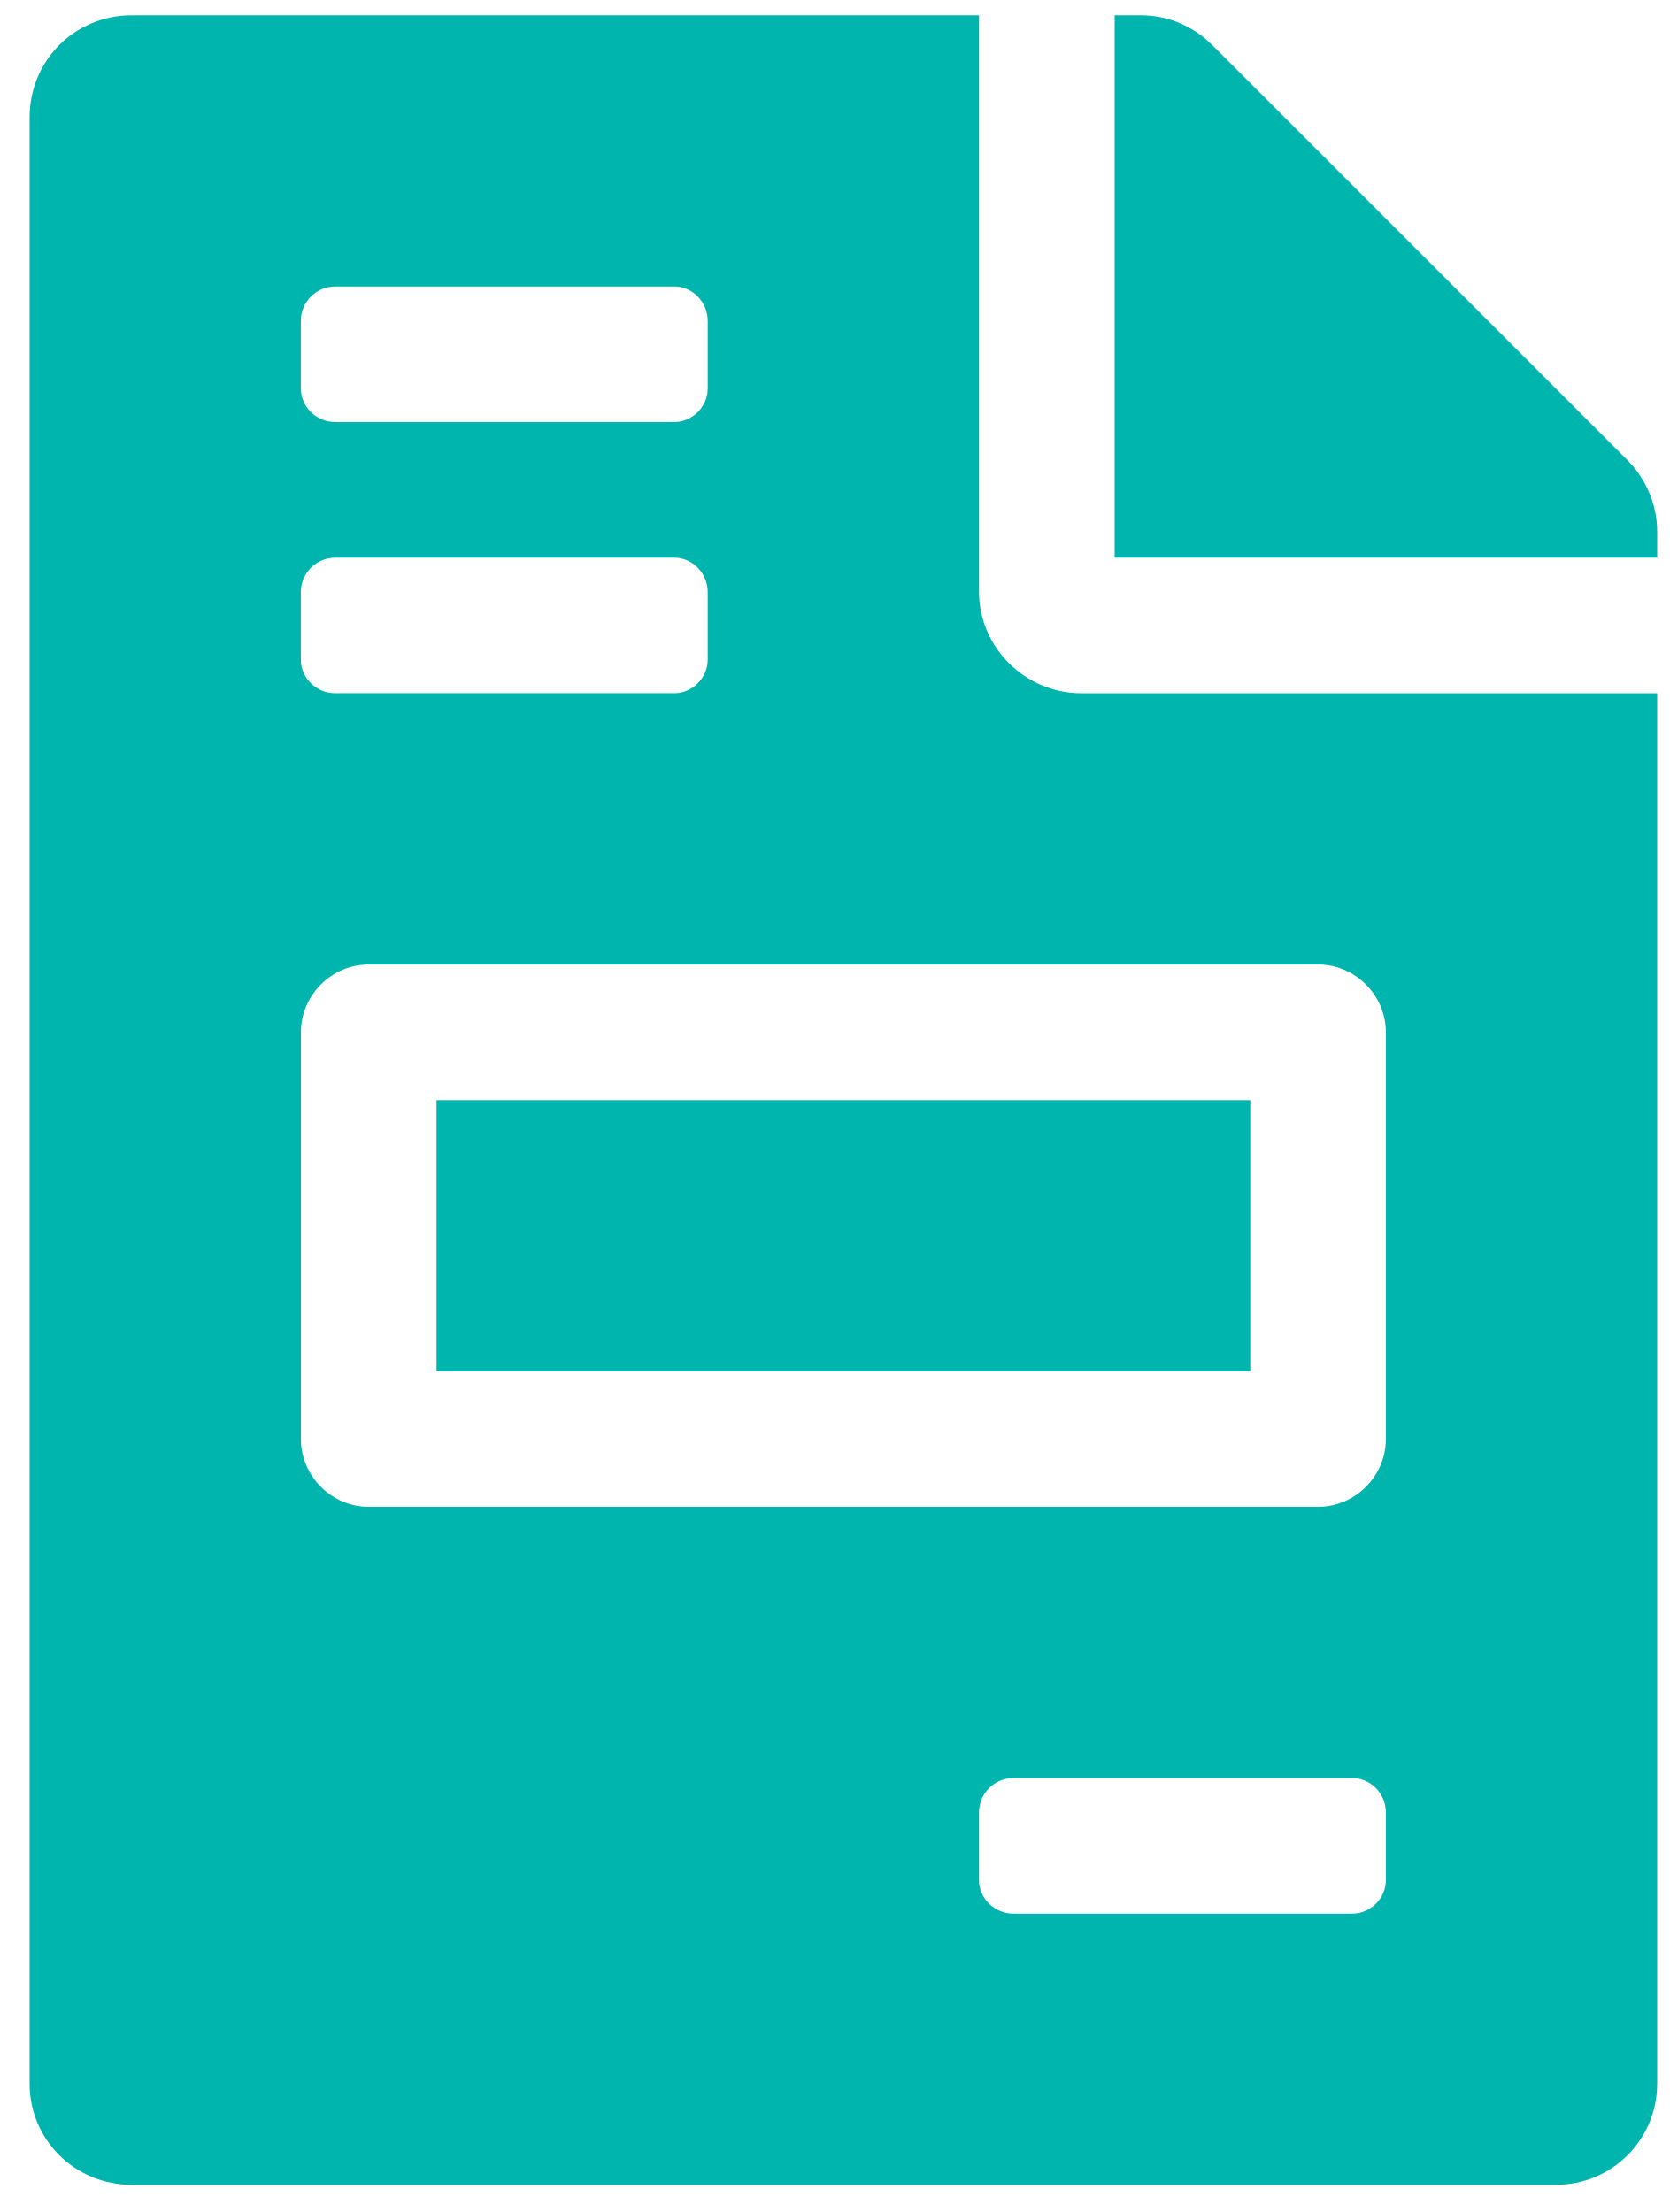
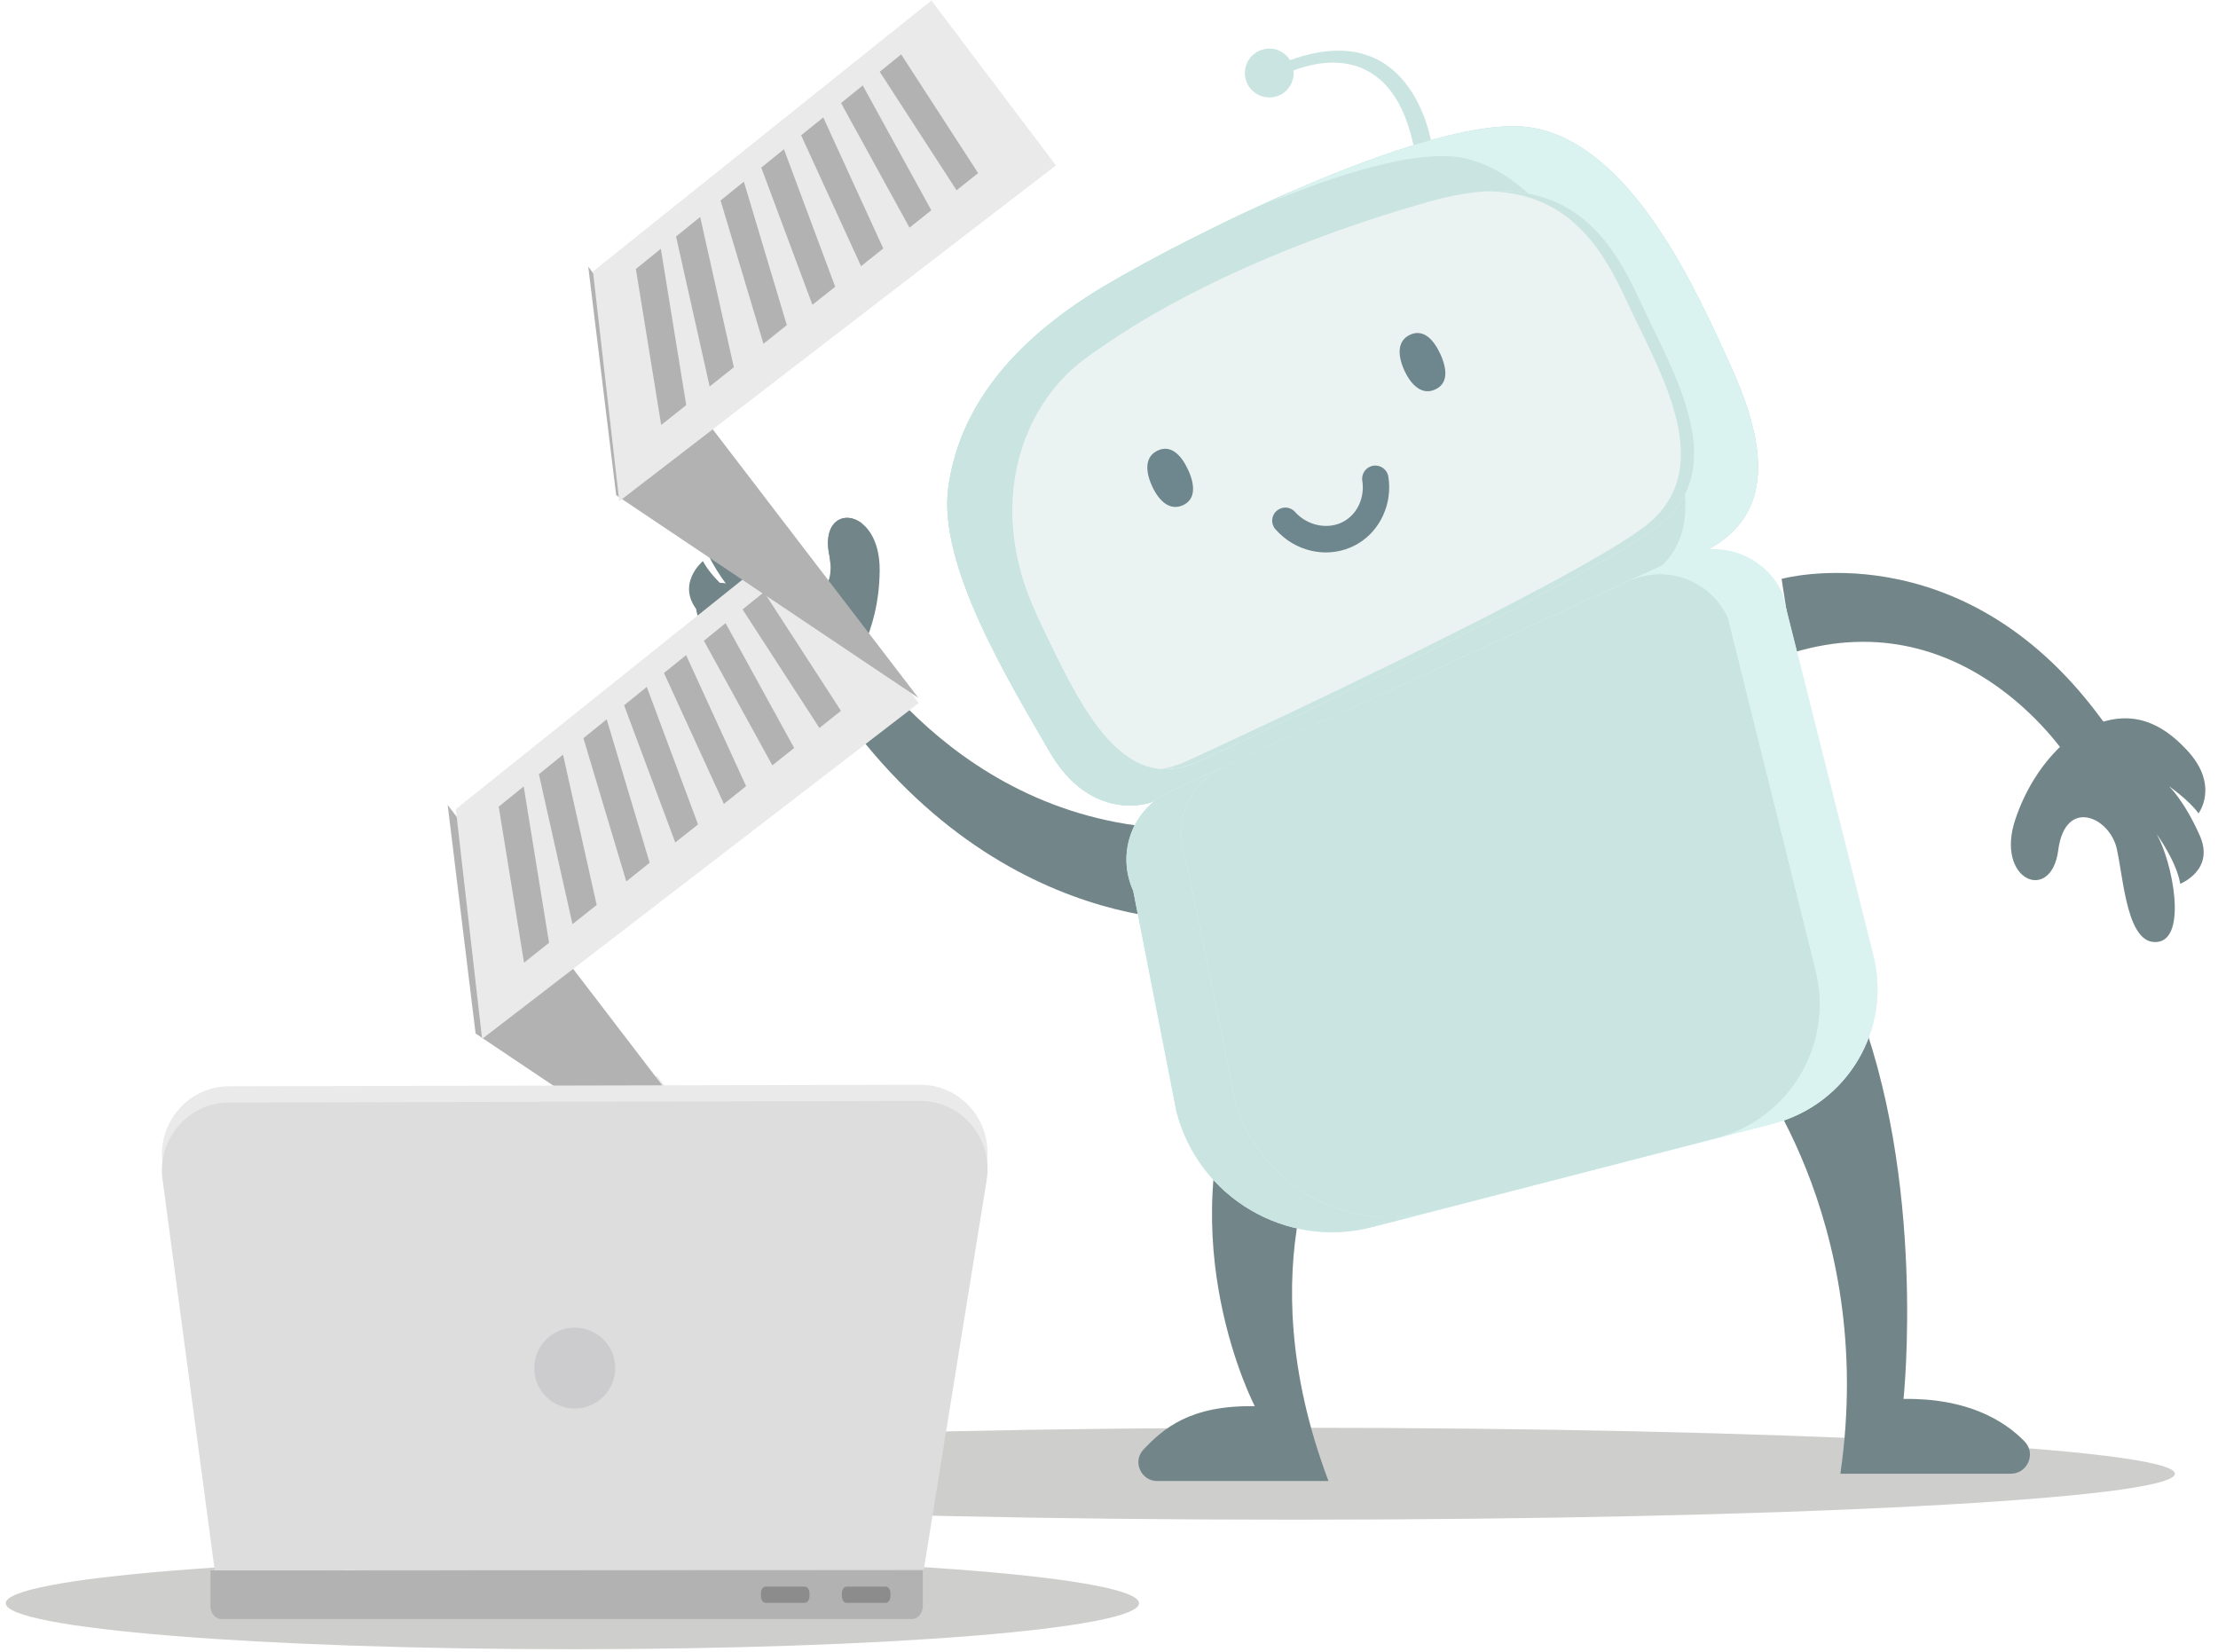
- <svg xmlns="http://www.w3.org/2000/svg" height="53" viewBox="0 0 40 53" width="40">
-   <path d="m29.95 26.358h-19.493v6.498h19.493zm9.032-15.335s-9.942-9.942-9.942-9.942c-.455-.455-1.061-.715-1.711-.715h-.628v12.996h12.996v-.628c0-.628-.26-1.256-.715-1.711m-15.53 3.162v-13.819h-20.295c-1.365 0-2.448 1.083-2.448 2.448v47.109c0 1.343 1.083 2.426 2.448 2.426h34.114c1.343 0 2.426-1.083 2.426-2.426v-33.312h-13.797c-1.343 0-2.448-1.105-2.448-2.426m-16.245-6.498c0-.455.368-.823.823-.823h8.122c.433 0 .801.368.801.823v1.624c0 .433-.368.801-.801.801h-8.122c-.455 0-.823-.368-.823-.801zm0 6.498c0-.455.368-.823.823-.823h8.122c.433 0 .801.368.801.823v1.624c0 .433-.368.801-.801.801h-8.122c-.455 0-.823-.368-.823-.801zm25.991 30.865c0 .433-.368.801-.801.801h-8.122c-.455 0-.823-.368-.823-.801v-1.624c0-.455.368-.823.823-.823h8.122c.433 0 .801.368.801.823zm0-20.317v9.747c0 .888-.736 1.624-1.624 1.624h-22.742c-.888 0-1.624-.736-1.624-1.624v-9.747c0-.888.736-1.624 1.624-1.624h22.742c.888 0 1.624.736 1.624 1.624" fill="#00b5ad" fill-rule="evenodd" />
+ <svg xmlns="http://www.w3.org/2000/svg" height="102" viewBox="0 0 137 102" width="137">
+   <g fill="none" transform="translate(.355269 -9.658887)">
+     <g transform="translate(0 12.65889)">
+       <path d="m133.98 88.026c0 1.57-24.4 2.84-54.49 2.84-30.1 0-54.49-1.27-54.49-2.84 0-1.57 24.39-2.84 54.49-2.84 30.09 0 54.49 1.27 54.49 2.84" fill="#cececc" />
+       <path d="m70 96.026c0 1.57-15.673 2.84-35 2.84-19.334 0-35-1.27-35-2.84 0-1.57 15.666-2.84 35-2.84 19.327 0 35 1.27 35 2.84" fill="#cececc" />
+       <g fill="#728589">
+         <g transform="matrix(.6819984 -.7313537 -.7313537 -.6819984 131.2559 57.28452)">
+           <path d="m7.152 11.791s3.07 11.37-6.77 17.09l2.85 3.62s9.77-5.99 7.18-20.14l-.39-2.19z" />
+           <path d="m2.232 11.821c-3.64-1.64-2.33-5.19.39-3.25 2.71 1.94 3.68-.93 2.53-2.59-1.15-1.67-3.92-4.53-2.49-5.75 1.43-1.22 4.26 2.7 4.84 4.58 0 0-.38-2.02-1.25-3.16 0 0 2.1-1.01 3.01 1.17.92 2.17.92 3.44.92 3.44s.22-1.45.02-2.47c0 0 2.17.21 2.37 3.2.21 2.98-.96 4.79-3.93 5.68 0 0-2.77.79-6.41-.85z" />
+         </g>
+         <path d="m52.09 38.416s1.86-2.19 1.89-6.19c.03-3.99-3.76-4.27-3.12-.99.64 3.27-2.38 2.96-3.41 1.22s-2.48-5.45-4.19-4.65c-1.71.79.69 4.99 2.15 6.3 0 0-1.68-1.18-2.35-2.45 0 0-1.79 1.49-.19 3.23 1.59 1.73 2.74 2.26 2.74 2.26s-1.41-.41-2.25-1.01c0 0-.71 2.06 1.92 3.49s4.75 1.12 6.81-1.21" />
+         <path d="m51.73 35.676s6.84 12.54 21.4 12.53l1.35 5.63s-14.67 1.28-24.89-15.93z" />
+       </g>
+       <path d="m77.78.026c.62-.12 1.23.18 1.55.69 7.77-2.82 8.79 5.43 8.79 5.43l-1.07.32c-1.23-6.87-5.86-5.75-7.51-5.11.08.78-.44 1.5-1.22 1.64-.82.15-1.61-.4-1.76-1.22s.4-1.6 1.22-1.75" fill="#cae5e1" />
+       <path d="m76.31 62.726c-4.5 10.9.84 21.13.84 21.13-4.01-.07-5.64 1.38-6.87 2.67-.7.73-.17 1.95.84 1.95h10.58c-5.16-13.68.17-22.18.17-22.18z" fill="#728589" />
+       <path d="m114.21 58.696c4.46 11.14 3.01 24.71 3.01 24.71 3.96-.06 6.24 1.35 7.48 2.63.72.74.18 1.99-.86 1.99h-10.52c2.3-15.86-5.96-25.75-5.96-25.75z" fill="#728589" />
+       <path d="m70.69 46.576s-3.65 1.3-6.23-3.17-6.89-11.53-6.24-16.3c.65-4.76 3.78-8.94 9.59-12.41 5.82-3.46 20.49-10.67 26.31-9.83 6.31.92 10.4 10.31 12.34 14.54 1.94 4.22 2.98 8.61-.59 11.09-3.58 2.47-26.64 12.32-35.18 16.08" fill="#bce1dd" />
+       <path d="m70.69 46.576s-3.65 1.3-6.23-3.17-6.89-11.53-6.24-16.3c.65-4.76 3.78-8.94 9.59-12.41 5.82-3.46 20.49-10.67 26.31-9.83 6.31.92 10.4 10.31 12.34 14.54 1.94 4.22 2.98 8.61-.59 11.09-3.58 2.47-26.64 12.32-35.18 16.08" fill="#cae5e1" />
+       <path d="m106.46 19.406c-1.94-4.23-6.03-13.62-12.34-14.54-3.83-.55-11.5 2.38-17.95 5.44 5.2-2.29 10.79-4.15 13.84-3.55 5.81 1.14 9.92 10.53 11.86 14.75 1.94 4.23 3.06 8.58-.11 10.87-.98.71-3.63 2.04-7.06 3.63 5.36-2.43 9.77-4.54 11.17-5.51 3.57-2.48 2.53-6.87.59-11.09" fill="#daf2f0" />
+       <path d="m77.62 43.396s-3.12 1.06-5.64-3.44c-2.51-4.5-6.69-11.62-6.39-16.23.3-4.6 2.79-8.49 7.68-11.53 1.53-.95 3.79-2.21 6.34-3.45-4.65 2.02-9.15 4.37-11.8 5.95-5.81 3.47-8.94 7.65-9.59 12.41-.65 4.77 3.66 11.83 6.24 16.3s6.23 3.17 6.23 3.17c5.91-2.6 18.76-8.11 27.31-12.08-7.03 3.18-15.98 6.98-20.38 8.9" fill="#cae5e1" />
+       <path d="m63.7 34.996c2.66 5.64 5.22 11.21 10.01 9.02 4.79-2.2 23.21-10.81 28.15-14.38 4.95-3.55 1.12-9.64-.9-14.03-2.01-4.38-4.87-8.47-13.09-6.14-7.38 2.09-15.49 5.43-21.28 9.76-3.88 2.9-6.05 9.05-2.89 15.77" fill="#eaf3f2" />
+       <path d="m68.43 34.286c-2.55-4.95-2.63-10.62-.91-15.73-.32.22-.63.44-.93.67-3.88 2.9-6.05 9.05-2.89 15.77 2.65 5.64 5.22 11.21 10.01 9.02.57-.27 1.34-.62 2.25-1.04-3.09-2.18-5.71-5.14-7.53-8.69" fill="#eaf3f2" />
+       <path d="m100.96 15.606c-1.69-3.69-3.99-7.17-9.59-6.79 5 0 7.17 3.31 8.77 6.82 2.02 4.38 5.85 10.47.9 14.03-4.94 3.56-23.36 12.18-28.15 14.37-.53.25-1.03.39-1.51.45.72.05 1.49-.09 2.33-.47 4.79-2.2 23.21-10.81 28.15-14.38 4.95-3.55 1.12-9.64-.9-14.03" fill="#cae5e1" />
+       <path d="m109.17 66.406-24.78 6.39c-5.3 1.37-10.71-1.83-12.08-7.13l-2.67-13.65c-1.06-2.33-.04-5.08 2.28-6.14l31.66-14.53c2.33-1.06 5.08-.04 6.15 2.29l5.61 22.31c1.19 4.59-1.58 9.27-6.17 10.46" fill="#d7f8f8" />
+       <path d="m106.38 35.166c-1.06-2.33-3.81-3.35-6.14-2.28l-24.98 11.45c-2.32 1.07-3.34 3.82-2.27 6.15l2.88 14.26c1.37 5.3 6.78 8.5 12.08 7.13l8.83-2.28 8.84-2.28c4.59-1.18 7.35-5.86 6.16-10.45z" fill="#cae5e1" />
+       <path d="m96.78 69.596-8.83 2.28c-5.3 1.37-10.71-1.83-12.08-7.13l-2.88-14.26c-1.07-2.33-.05-5.08 2.27-6.15l9.35-4.28-12.69 5.82c-2.32 1.06-3.34 3.81-2.28 6.14l2.67 13.65c1.37 5.3 6.78 8.5 12.08 7.13l20.88-5.39z" fill="#cae5e1" />
+       <path d="m115.34 55.946-5.61-22.31c-1.07-2.33-3.82-3.35-6.15-2.29l-3.34 1.54c2.33-1.07 5.08-.05 6.14 2.28l5.4 21.7c1.19 4.59-1.57 9.27-6.16 10.45l3.55-.91c4.59-1.19 7.36-5.87 6.17-10.46" fill="#daf2f0" />
+       <path d="m73.03 26.016c.43.93.48 1.83-.32 2.19s-1.47-.24-1.9-1.17c-.43-.94-.46-1.84.35-2.21.8-.37 1.44.26 1.87 1.19" fill="#6e868e" />
+       <path d="m88.61 18.866c.43.94.49 1.83-.32 2.19-.79.37-1.47-.24-1.9-1.17-.42-.93-.46-1.83.35-2.21.81-.37 1.44.26 1.87 1.19" fill="#6e868e" />
+       <path d="m83.03 30.826c-1.56.65-3.42.21-4.6-1.13-.3-.33-.27-.85.07-1.14.34-.3.85-.27 1.14.07.79.88 2.11 1.12 3.06.55.81-.48 1.25-1.48 1.09-2.48-.07-.44.23-.86.68-.93.44-.07.86.23.93.68.26 1.65-.49 3.31-1.87 4.13-.16.1-.33.18-.5.25" fill="#6e868e" />
+       <path d="m46.384 30.478c.392.72.749 1.443 1.066 1.979.483.817 1.405 1.318 2.181 1.283l-.016.027c-.055.091-.108.182-.16.271-.893 1.547-1.785 3.624-2.674 6.229-.483-.142-.982-.357-1.502-.639-2.63-1.43-1.92-3.49-1.92-3.49.84.6 2.25 1.01 2.25 1.01s-.956-.44-2.329-1.829c.495-.642.942-1.255 1.342-1.841.44.387.787.63.787.63-.218-.195-.457-.455-.7-.758.353-.525.668-1.026.945-1.505.221-.383.442-.793.662-1.232zm4.476.759c-.407-2.083.974-2.73 2.028-1.903-.737.869-1.387 1.69-1.952 2.461-.012-.173-.037-.359-.076-.558z" fill="#728589" />
+     </g>
+     <circle cx="44.145" cy="47.159" fill="#728589" r="1.5" />
+     <path d="m33.035 3.805-14.22 1.363-12.024 23.928 11.563 5.403z" fill="#eaeaea" transform="matrix(.2079117 .9781476 .9781476 -.2079117 10.3599 75.51826)" />
+     <g fill="#b2b2b2" transform="matrix(-.9455186 -.3255682 .3255682 -.9455186 36.62256 106.8367)">
+       <path d="m8.747 23.858-8.148-3.12-.773 1.518 8.162 3.125z" transform="matrix(-.5150381 -.8571673 -.8571673 .5150381 26.26061 14.85754)" />
+       <path d="m16.72 10.889-9.205-.752-.841 1.649 9.219.753z" transform="matrix(-.5150381 -.8571673 -.8571673 .5150381 27.4416 15.52571)" />
+       <path d="m20.942 4.021-9.752.474-.9 1.768 9.771-.475z" transform="matrix(-.5150381 -.8571673 -.8571673 .5150381 28.06768 15.87993)" />
+       <path d="m18.943 7.278-9.489-.105-.873 1.709 9.513.104z" transform="matrix(-.5150381 -.8571673 -.8571673 .5150381 27.77519 15.71445)" />
+       <path d="m10.691 20.7-8.405-2.536-.786 1.537 8.424 2.54z" transform="matrix(-.5150381 -.8571673 -.8571673 .5150381 26.5522 15.02251)" />
+       <path d="m14.699 14.179-8.947-1.328-.818 1.605 8.967 1.331z" transform="matrix(-.5150381 -.8571673 -.8571673 .5150381 27.14525 15.35804)" />
+       <path d="m12.69 17.443-8.677-1.94-.795 1.567 8.686 1.942z" transform="matrix(-.5150381 -.8571673 -.8571673 .5150381 26.84398 15.18759)" />
+     </g>
+     <path d="m22.49 65.196 18.537 9.269 11.463 5.731-22.261-3.069z" fill="#b2b2b2" transform="matrix(.8987941 .4383711 -.4383711 .8987941 35.66204 -9.077498)" />
+     <path d="m33.035 3.805-14.22 1.363-12.024 23.928 11.563 5.403z" fill="#eaeaea" transform="matrix(.2079117 .9781476 .9781476 -.2079117 18.83192 42.30694)" />
+     <g fill="#b2b2b2" transform="matrix(-.9455186 -.3255682 .3255682 -.9455186 45.09458 73.62533)">
+       <path d="m8.747 23.858-8.148-3.12-.773 1.518 8.162 3.125z" transform="matrix(-.5150381 -.8571673 -.8571673 .5150381 26.26061 14.85754)" />
+       <path d="m16.72 10.889-9.205-.752-.841 1.649 9.219.753z" transform="matrix(-.5150381 -.8571673 -.8571673 .5150381 27.4416 15.52571)" />
+       <path d="m20.942 4.021-9.752.474-.9 1.768 9.771-.475z" transform="matrix(-.5150381 -.8571673 -.8571673 .5150381 28.06768 15.87993)" />
+       <path d="m18.943 7.278-9.489-.105-.873 1.709 9.513.104z" transform="matrix(-.5150381 -.8571673 -.8571673 .5150381 27.77519 15.71445)" />
+       <path d="m10.691 20.7-8.405-2.536-.786 1.537 8.424 2.54z" transform="matrix(-.5150381 -.8571673 -.8571673 .5150381 26.5522 15.02251)" />
+       <path d="m14.699 14.179-8.947-1.328-.818 1.605 8.967 1.331z" transform="matrix(-.5150381 -.8571673 -.8571673 .5150381 27.14525 15.35804)" />
+       <path d="m12.69 17.443-8.677-1.94-.795 1.567 8.686 1.942z" transform="matrix(-.5150381 -.8571673 -.8571673 .5150381 26.84398 15.18759)" />
+     </g>
+     <path d="m31.173 31.945 18.537 9.269 11.463 5.731-22.261-3.069z" fill="#b2b2b2" transform="matrix(.8987941 .4383711 -.4383711 .8987941 21.96454 -16.24876)" />
+     <path d="m33.035 3.805-14.22 1.363-12.024 23.928 11.563 5.403z" fill="#eaeaea" transform="matrix(.2079117 .9781476 .9781476 -.2079117 27.30394 9.095618)" />
+     <g fill="#b2b2b2" transform="matrix(-.9455186 -.3255682 .3255682 -.9455186 53.5666 40.41401)">
+       <path d="m8.747 23.858-8.148-3.12-.773 1.518 8.162 3.125z" transform="matrix(-.5150381 -.8571673 -.8571673 .5150381 26.26061 14.85754)" />
+       <path d="m16.72 10.889-9.205-.752-.841 1.649 9.219.753z" transform="matrix(-.5150381 -.8571673 -.8571673 .5150381 27.4416 15.52571)" />
+       <path d="m20.942 4.021-9.752.474-.9 1.768 9.771-.475z" transform="matrix(-.5150381 -.8571673 -.8571673 .5150381 28.06768 15.87993)" />
+       <path d="m18.943 7.278-9.489-.105-.873 1.709 9.513.104z" transform="matrix(-.5150381 -.8571673 -.8571673 .5150381 27.77519 15.71445)" />
+       <path d="m10.691 20.7-8.405-2.536-.786 1.537 8.424 2.54z" transform="matrix(-.5150381 -.8571673 -.8571673 .5150381 26.5522 15.02251)" />
+       <path d="m14.699 14.179-8.947-1.328-.818 1.605 8.967 1.331z" transform="matrix(-.5150381 -.8571673 -.8571673 .5150381 27.14525 15.35804)" />
+       <path d="m12.69 17.443-8.677-1.94-.795 1.567 8.686 1.942z" transform="matrix(-.5150381 -.8571673 -.8571673 .5150381 26.84398 15.18759)" />
+     </g>
+     <g transform="translate(9.644731 76.65889)">
+       <path d="m3.263 29-3.25-24.352c-.197-2.47 1.738-4.577 4.179-4.553l42.697-.095c2.544.026 4.466 2.346 4.055 4.894l-3.882 24.035z" fill="#eaeaea" />
+       <path d="m3.263 30-3.25-24.353c-.197-2.469 1.738-4.577 4.179-4.552l42.697-.095c2.544.026 4.466 2.346 4.055 4.894l-3.882 24.035z" fill="#ddd" />
+       <path d="m28 17.5c0 1.381-1.12 2.5-2.5 2.5-1.381 0-2.5-1.119-2.5-2.5s1.119-2.5 2.5-2.5c1.38 0 2.5 1.119 2.5 2.5" fill="#ccccce" />
+       <path d="m46.328 33h-42.656c-.37 0-.672-.359-.672-.797v-2.203h44v2.203c0 .438-.303.797-.672.797" fill="#b2b2b2" />
+       <g fill="#8c8c8c" transform="translate(37 31)">
+         <path d="m7.711 1h-2.422c-.159 0-.289-.183-.289-.408v-.183c0-.225.13-.408.289-.408h2.422c.159 0 .289.183.289.408v.183c0 .225-.13.408-.289.408" />
+         <path d="m2.711 1h-2.421c-.159 0-.289-.183-.289-.408v-.183c0-.225.13-.408.289-.408h2.421c.159 0 .289.183.289.408v.183c0 .225-.13.408-.289.408" />
+       </g>
+     </g>
+   </g>
</svg>
